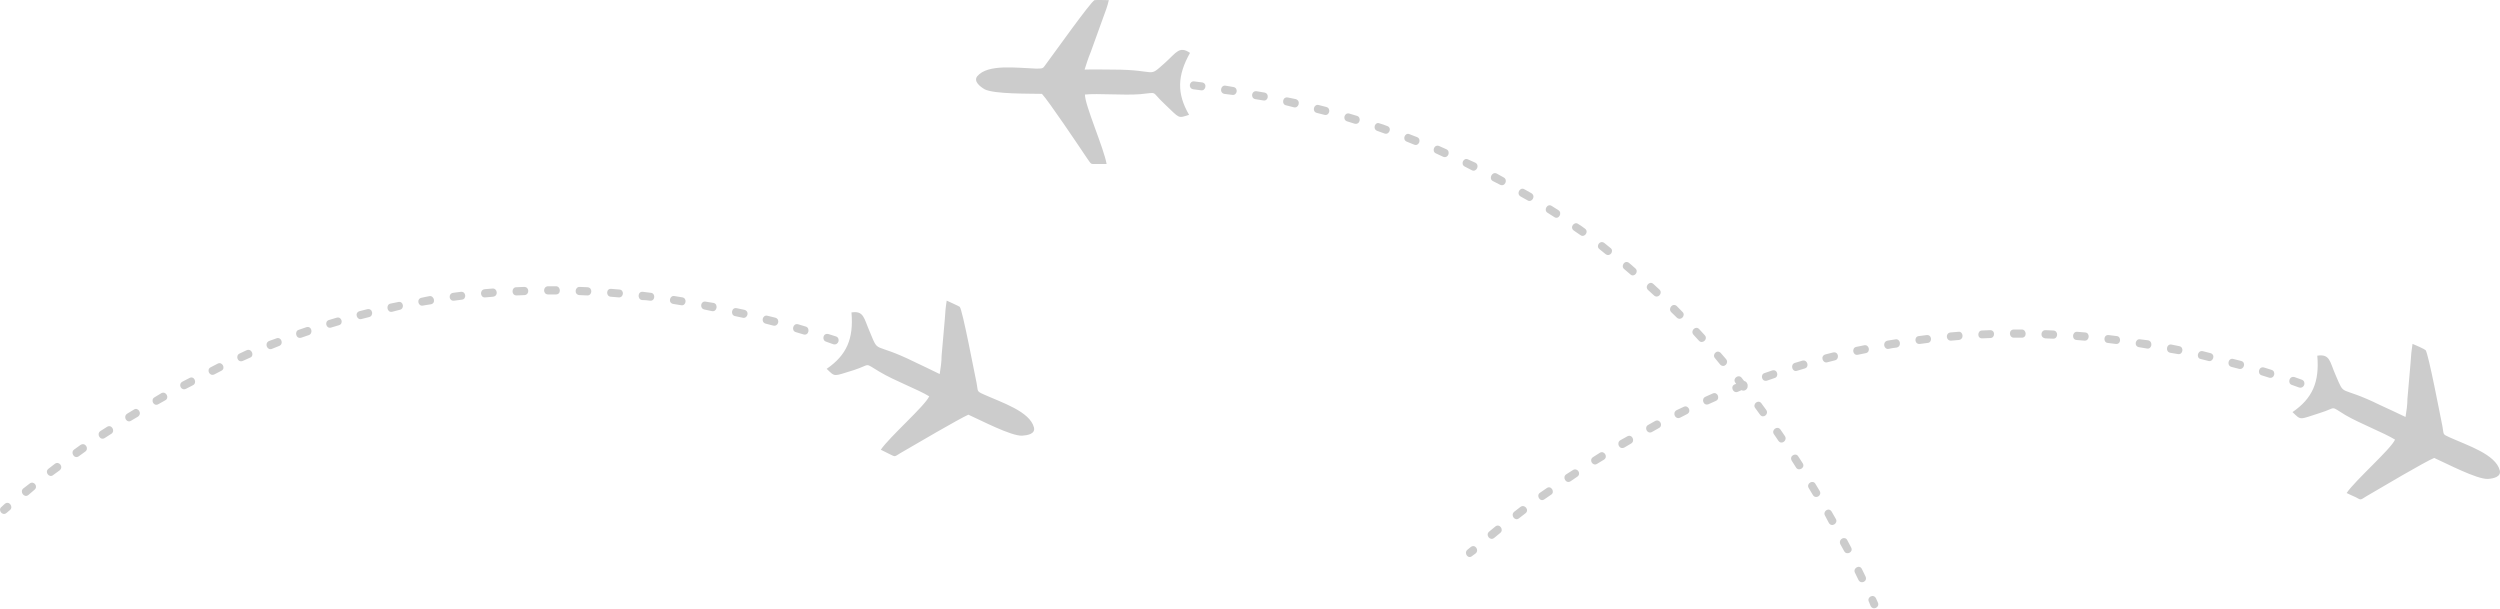
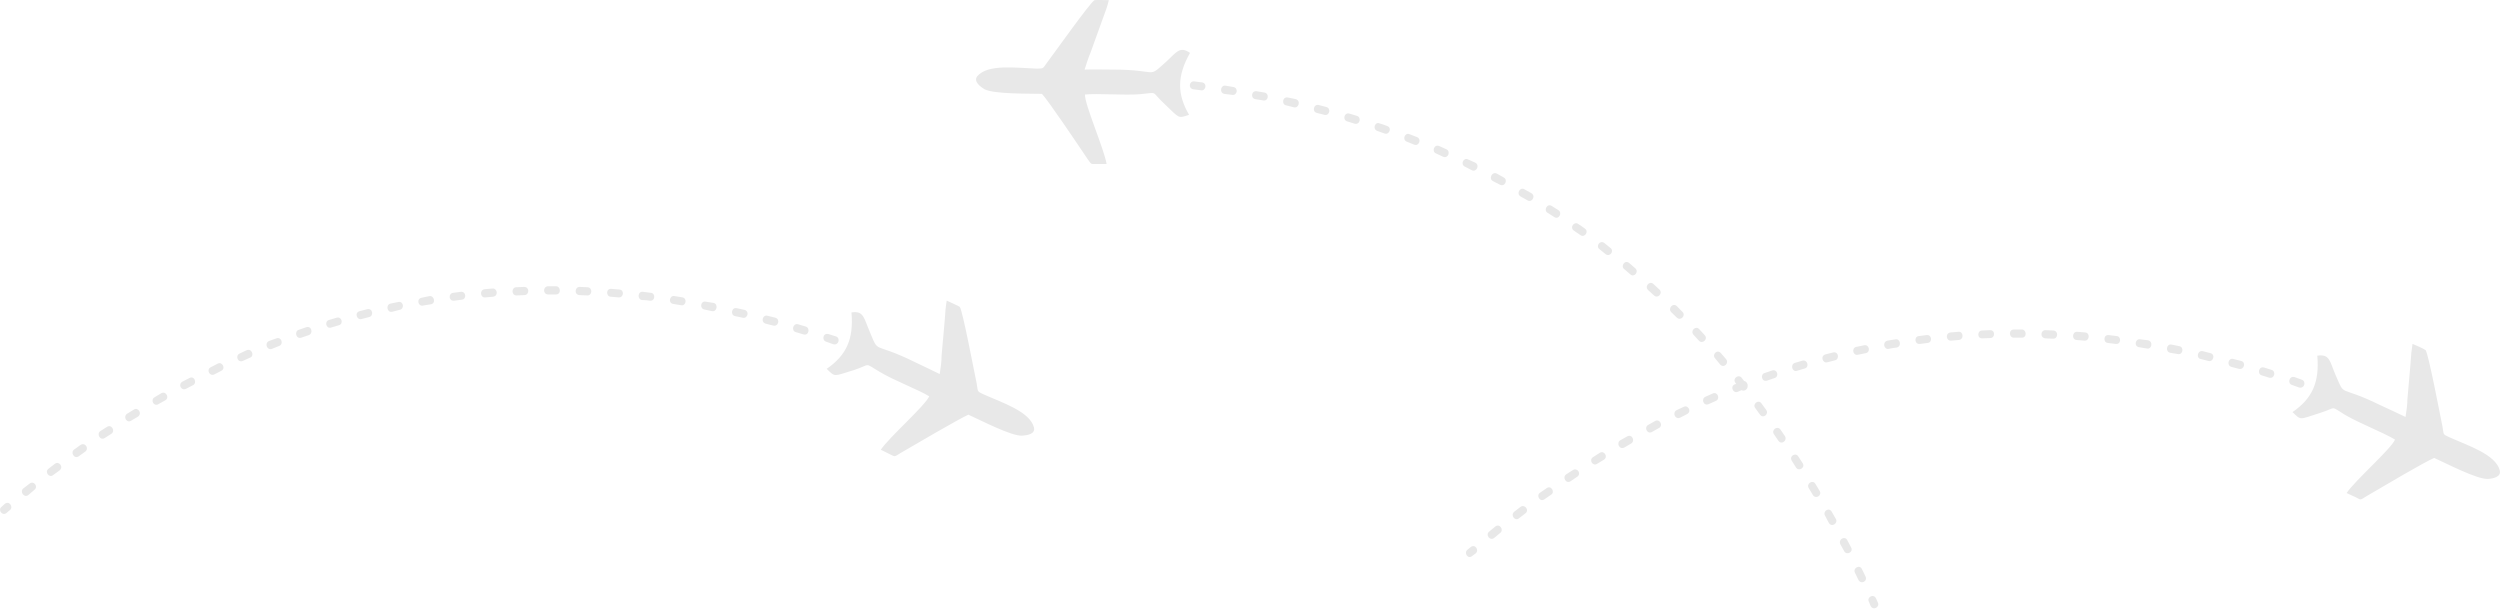
<svg xmlns="http://www.w3.org/2000/svg" width="785" height="191" viewBox="0 0 785 191" fill="none">
-   <path fill-rule="evenodd" clip-rule="evenodd" d="M259.576 115.816C262.371 118.495 261.57 118.182 268.073 116.222C273.776 114.366 271.071 113.751 276.177 116.732C280.775 119.516 288.281 122.288 291.775 124.445C290.467 127.426 279.276 137.204 276.571 141.217C277.574 141.728 278.374 142.145 279.468 142.656C281.169 143.479 280.764 143.479 282.77 142.25C287.165 139.675 301.276 131.439 304.071 130.21C307.767 131.857 317.573 137.007 320.965 136.798C322.565 136.694 325.169 136.288 324.662 134.223C323.365 129.178 314.563 126.405 308.861 123.83C306.561 122.798 307.159 122.903 306.663 120.328C306.054 117.555 302.256 97.385 301.366 96.353C300.971 96.039 297.872 94.706 297.263 94.392C296.959 96.248 296.768 98.301 296.666 100.261L295.663 111.686C295.663 113.542 295.359 115.7 295.066 117.451C292.462 116.117 289.87 114.98 287.165 113.647C273.765 107.058 276.165 111.489 273.066 104.077C271.263 99.96 271.263 97.489 267.363 98.104C268.073 106.351 265.876 111.489 259.576 115.816ZM373.372 36.061C369.765 37.198 370.577 37.302 365.573 32.558C361.177 28.441 363.871 29.055 357.977 29.577C352.781 29.983 344.779 29.264 340.677 29.682C340.575 32.871 346.672 46.663 347.473 51.499C346.368 51.499 345.478 51.499 344.272 51.499C342.367 51.499 342.773 51.708 341.375 49.748C338.479 45.422 329.271 31.735 327.175 29.473C323.072 29.369 312.174 29.577 309.176 28.035C307.779 27.211 305.581 25.564 306.877 23.917C310.179 20.008 319.274 21.342 325.473 21.551C327.975 21.551 327.366 21.447 328.978 19.393C330.68 17.132 342.48 0.557 343.675 0.046C344.17 -0.058 347.574 0.046 348.171 0.046C347.766 1.902 347.067 3.746 346.368 5.602L342.469 16.401C341.77 18.048 341.071 20.205 340.564 21.852C343.46 21.748 346.368 21.852 349.366 21.852C364.164 21.852 360.062 24.833 366.069 19.486C369.36 16.505 370.363 14.336 373.665 16.61C369.664 23.72 369.472 29.369 373.372 36.061ZM374.972 25.564C373.473 25.355 372.966 27.721 374.679 28.035L377.08 28.348C378.579 28.661 379.187 26.19 377.486 25.877L374.972 25.564ZM587.35 190.223C588.15 191.87 590.348 190.629 589.649 189.191L589.052 187.857C588.252 186.314 586.054 187.544 586.854 188.993L587.35 190.223ZM583.552 182.092C584.352 183.635 586.55 182.51 585.75 180.955L584.645 178.693C583.946 177.151 581.749 178.38 582.447 179.819L583.552 182.092ZM579.055 173.033C579.754 174.471 582.053 173.439 581.253 171.897L580.058 169.635C579.359 168.196 577.162 169.229 577.86 170.876L579.055 173.033ZM574.254 164.183C575.156 165.726 577.252 164.288 576.452 162.942L575.156 160.68C574.254 159.138 572.259 160.576 573.059 161.91L574.254 164.183ZM569.25 155.438C570.152 156.876 572.248 155.542 571.346 154.104L570.05 151.946C569.25 150.508 567.052 151.842 567.954 153.28L569.25 155.438ZM563.953 146.796C564.753 148.13 566.951 146.901 566.049 145.463L564.652 143.305C563.851 141.971 561.654 143.201 562.657 144.743L563.953 146.796ZM558.453 138.457C559.456 139.791 561.349 138.248 560.448 136.914L559.05 134.861C558.047 133.527 556.052 135.07 557.055 136.404L558.453 138.457ZM552.66 130.221C553.663 131.555 555.557 130.013 554.565 128.679L553.066 126.626C552.063 125.292 550.169 126.939 551.172 128.168L552.66 130.221ZM546.856 122.508C547.757 123.019 548.851 122.195 548.76 121.174C548.862 120.56 548.366 119.736 547.656 119.632L546.856 118.599C545.853 117.37 543.858 118.912 544.951 120.246L545.154 120.56L544.76 120.664C543.159 121.279 544.162 123.645 545.661 123.03L546.856 122.508ZM540.15 114.482C541.356 115.723 543.046 113.971 541.953 112.73L540.353 110.874C539.158 109.541 537.456 111.385 538.55 112.521L540.15 114.482ZM533.455 106.966C534.56 108.195 536.453 106.455 535.259 105.214L533.557 103.358C532.452 102.129 530.66 103.869 531.754 105.11L533.455 106.966ZM526.558 99.763C527.854 100.899 529.454 98.939 528.26 97.907L526.558 96.155C525.262 94.914 523.661 96.874 524.755 98.011L526.558 99.763ZM519.356 92.768C520.562 93.905 522.253 92.049 521.058 90.913L519.153 89.161C517.959 88.025 516.257 89.985 517.553 91.121L519.356 92.768ZM511.963 86.18C513.067 87.213 514.758 85.357 513.462 84.232L511.557 82.585C510.16 81.448 508.762 83.617 510.058 84.545L511.963 86.18ZM504.164 79.801C505.561 80.833 506.959 78.769 505.663 77.841L503.758 76.298C502.361 75.266 500.963 77.33 502.259 78.258L504.164 79.801ZM496.263 73.827C497.458 74.755 499.058 72.795 497.661 71.774C496.962 71.264 496.263 70.742 495.565 70.336C494.37 69.408 492.77 71.368 494.167 72.389C494.855 72.899 495.553 73.317 496.263 73.827ZM488.059 68.167C489.456 69.095 490.662 66.833 489.355 66.01L487.258 64.676C485.861 63.748 484.554 66.01 485.962 66.833L488.059 68.167ZM479.662 62.924C480.958 63.748 482.356 61.59 480.857 60.663L478.659 59.433C477.363 58.609 475.966 60.767 477.464 61.695L479.662 62.924ZM470.961 57.983C472.562 58.807 473.565 56.441 472.167 55.721L469.97 54.492C468.471 53.773 467.366 56.139 468.764 56.858L470.961 57.983ZM462.159 53.46C463.557 54.179 464.763 51.917 463.264 51.093C462.464 50.78 461.765 50.374 460.965 50.061C459.567 49.342 458.463 51.604 459.962 52.323C460.66 52.729 461.461 53.042 462.159 53.46ZM453.166 49.238C454.766 49.852 455.566 47.486 454.169 46.871L451.87 45.839C450.269 45.224 449.469 47.683 450.968 48.205L453.166 49.238ZM444.059 45.422C445.558 46.036 446.46 43.67 444.961 43.055L442.56 42.127C441.163 41.513 440.16 43.879 441.76 44.494L444.059 45.422ZM434.761 41.93C436.26 42.441 437.162 40.074 435.561 39.564C434.761 39.251 433.961 38.949 433.161 38.74C431.763 38.126 430.862 40.492 432.462 41.107C433.262 41.408 433.961 41.617 434.761 41.93ZM425.362 38.845C427.064 39.251 427.56 36.792 426.061 36.374L423.66 35.655C422.06 35.249 421.462 37.708 423.063 38.126L425.362 38.845ZM415.861 36.061C417.461 36.479 418.059 34.008 416.458 33.591L414.058 32.976C412.559 32.57 411.86 35.029 413.46 35.446L415.861 36.061ZM406.27 33.695C407.769 34.101 408.569 31.642 406.867 31.12L404.365 30.61C402.663 30.297 402.359 32.871 403.869 33.08L406.27 33.695ZM396.668 31.538C398.268 31.851 398.662 29.38 397.062 29.067L394.661 28.661C392.96 28.348 392.565 30.818 394.166 31.132L396.668 31.538ZM386.874 29.786C388.474 30.099 388.97 27.629 387.268 27.316L384.868 26.91C383.267 26.596 382.771 29.171 384.473 29.485L386.874 29.786ZM719.844 129.398C722.65 132.077 721.839 131.764 728.342 129.711C734.044 127.96 731.34 127.241 736.445 130.326C741.043 133.005 748.549 135.882 752.043 138.039C750.747 141.02 739.544 150.798 736.84 154.811C737.843 155.322 738.643 155.635 739.736 156.145C741.438 157.073 741.032 157.073 743.038 155.832C747.434 153.257 761.533 144.917 764.339 143.792C768.036 145.439 777.841 150.589 781.233 150.38C782.834 150.276 785.437 149.766 784.93 147.701C783.634 142.656 774.832 139.883 769.129 137.308C766.83 136.276 767.427 136.485 766.931 133.91C766.334 131.033 762.525 110.967 761.634 109.935C761.33 109.622 758.14 108.183 757.532 107.975C757.228 109.831 757.025 111.779 756.934 113.739L755.931 125.269C755.931 127.02 755.627 129.282 755.334 130.929C752.731 129.688 750.138 128.458 747.434 127.229C734.033 120.641 736.535 125.072 733.334 117.66C731.531 113.542 731.633 111.072 727.632 111.686C728.342 119.933 726.144 125.083 719.844 129.398ZM722.74 119.214C724.239 119.724 723.642 122.091 721.94 121.685L719.641 120.861C718.243 120.444 718.739 117.985 720.441 118.391L722.74 119.214ZM462.261 174.576C460.965 175.713 459.567 173.648 460.762 172.627L461.765 171.804C463.162 170.667 464.56 172.732 463.365 173.764L462.261 174.576ZM469.158 168.916C467.862 169.948 466.363 167.988 467.558 166.955L469.553 165.308C470.849 164.276 472.348 166.341 471.052 167.361L469.158 168.916ZM476.957 162.745C475.763 163.777 474.162 161.817 475.458 160.692L477.453 159.149C478.749 158.221 480.35 160.182 478.952 161.214L476.957 162.745ZM484.959 156.771C483.562 157.804 482.254 155.542 483.562 154.718L485.658 153.28C487.056 152.248 488.363 154.521 487.056 155.333L484.959 156.771ZM493.164 151.111C491.767 152.039 490.459 149.882 491.767 148.954L493.863 147.62C495.26 146.692 496.658 148.757 495.26 149.685L493.164 151.111ZM501.459 145.66C500.163 146.483 498.765 144.43 500.264 143.502L502.361 142.168C503.657 141.345 505.054 143.398 503.657 144.326L501.459 145.66ZM510.058 140.51C508.458 141.333 507.455 139.071 508.762 138.248L510.96 137.018C512.459 136.195 513.563 138.457 512.155 139.28L510.058 140.51ZM518.658 135.673C517.159 136.392 516.155 134.13 517.553 133.411L519.751 132.17C521.25 131.451 522.354 133.713 520.855 134.432L518.658 135.673ZM527.561 131.149C526.062 131.869 524.958 129.607 526.468 128.783L528.666 127.751C530.063 127.032 531.269 129.189 529.77 130.013L527.561 131.149ZM536.453 126.927C534.853 127.542 534.053 125.176 535.552 124.561L537.851 123.529C539.35 122.914 540.251 125.28 538.752 125.895L536.453 126.927ZM554.858 119.516C553.156 120.026 552.66 117.555 554.058 117.149L556.458 116.326C558.16 115.816 558.656 118.286 557.258 118.692L554.858 119.516ZM564.257 116.43C562.758 116.941 562.059 114.47 563.558 113.96L565.959 113.241C567.559 112.823 568.258 115.294 566.658 115.711L564.257 116.43ZM573.758 113.763C572.361 114.169 571.459 111.814 573.161 111.292L575.561 110.677C577.365 110.271 577.658 112.835 576.159 113.148L573.758 113.763ZM583.349 111.396C581.749 111.71 581.354 109.239 582.853 108.926L585.355 108.415C586.956 108.102 587.451 110.573 585.862 110.886L583.349 111.396ZM593.053 109.541C591.554 109.854 590.957 107.383 592.658 106.966C593.459 106.861 594.36 106.652 595.16 106.56C596.659 106.246 597.257 108.717 595.555 109.135C594.755 109.227 593.853 109.332 593.053 109.541ZM602.847 107.998C601.145 108.207 600.942 105.632 602.542 105.527L604.943 105.214C606.645 105.005 606.848 107.58 605.247 107.685L602.847 107.998ZM612.652 106.966C611.052 107.07 610.747 104.599 612.449 104.391L614.951 104.182C616.45 103.973 616.844 106.548 615.053 106.757L612.652 106.966ZM622.446 106.246C620.744 106.351 620.845 103.776 622.344 103.776L624.846 103.671C626.548 103.567 626.548 106.142 624.948 106.142L622.446 106.246ZM632.352 106.038C630.752 106.038 630.651 103.463 632.352 103.463C633.153 103.463 634.054 103.463 634.854 103.463C636.353 103.463 636.556 106.038 634.854 106.038C633.942 106.038 633.153 106.038 632.352 106.038ZM642.248 106.246C640.445 106.038 640.749 103.567 642.349 103.671L644.75 103.776C646.452 103.88 646.249 106.455 644.648 106.351L642.248 106.246ZM652.042 106.757C650.441 106.652 650.644 104.077 652.245 104.182L654.747 104.391C656.347 104.495 656.144 107.07 654.544 106.966L652.042 106.757ZM661.847 107.685C660.348 107.58 660.449 105.005 662.151 105.214C662.951 105.319 663.853 105.423 664.653 105.527C666.152 105.632 666.051 108.207 664.349 107.998C663.549 107.893 662.748 107.789 661.847 107.685ZM671.641 109.019C669.939 108.705 670.536 106.246 672.035 106.548L674.548 106.861C676.149 107.279 675.653 109.749 674.154 109.436L671.641 109.019ZM681.446 110.77C679.846 110.457 680.24 107.893 681.84 108.195L684.342 108.705C685.841 109.019 685.447 111.489 683.846 111.176L681.446 110.77ZM691.048 112.73C689.549 112.521 689.944 109.958 691.646 110.26L694.046 110.874C695.748 111.292 694.948 113.751 693.449 113.345L691.048 112.73ZM700.639 115.201C699.039 114.69 699.738 112.22 701.338 112.73L703.739 113.345C705.339 113.751 704.64 116.222 703.04 115.816L700.639 115.201ZM710.242 117.88C708.641 117.474 709.239 114.899 710.94 115.41L713.239 116.129C714.738 116.535 714.243 119.005 712.541 118.599L710.242 117.88ZM262.483 105.632C263.982 106.142 263.385 108.508 261.683 108.102L259.384 107.279C257.986 106.861 258.381 104.402 260.184 104.913L262.483 105.632ZM2.004 161.098C0.708 162.13 -0.791 160.066 0.505 159.138L1.508 158.21C2.905 157.073 4.303 159.242 3.108 160.17L2.004 161.098ZM8.901 155.438C7.594 156.47 6.106 154.405 7.301 153.385L9.307 151.842C10.603 150.81 12.113 152.77 10.806 153.802L8.901 155.438ZM16.7 149.163C15.506 150.195 13.905 148.235 15.201 147.202L17.196 145.66C18.492 144.627 20.093 146.588 18.695 147.713L16.7 149.163ZM24.702 143.294C23.305 144.221 21.997 142.064 23.305 141.136L25.299 139.698C26.798 138.77 28.106 140.939 26.697 141.855L24.702 143.294ZM32.896 137.529C31.498 138.457 30.202 136.299 31.498 135.371L33.594 134.038C34.992 133.11 36.299 135.279 34.992 136.195L32.896 137.529ZM41.202 132.077C39.895 133.005 38.497 130.941 39.895 129.92L42.092 128.586C43.287 127.762 44.786 129.816 43.287 130.848L41.202 132.077ZM49.7 126.927C48.201 127.751 47.198 125.489 48.494 124.77L50.691 123.436C52.191 122.717 53.295 124.979 51.886 125.698L49.7 126.927ZM58.389 122.091C56.89 122.81 55.786 120.652 57.296 119.829L59.494 118.692C60.993 117.869 61.996 120.235 60.598 120.954L58.389 122.091ZM67.293 117.567C65.794 118.286 64.689 116.024 66.188 115.305L68.386 114.169C69.783 113.449 70.978 115.711 69.49 116.43L67.293 117.567ZM76.196 113.345C74.596 113.96 73.796 111.594 75.295 110.979L77.492 109.947C79.093 109.332 79.994 111.802 78.495 112.313L76.196 113.345ZM85.393 109.541C83.894 110.155 82.902 107.789 84.491 107.07L86.79 106.246C88.289 105.632 89.191 107.998 87.692 108.613L85.393 109.541ZM94.589 106.038C92.888 106.548 92.392 103.985 93.789 103.567L96.19 102.744C97.892 102.233 98.388 104.704 96.99 105.214L94.589 106.038ZM103.989 102.848C102.388 103.358 101.791 100.899 103.29 100.482L105.691 99.763C107.291 99.252 107.99 101.723 106.389 102.129L103.989 102.848ZM113.49 100.18C112.092 100.586 111.191 98.22 112.892 97.71L115.293 97.095C117.096 96.689 117.4 99.252 115.89 99.565L113.49 100.18ZM123.092 97.907C121.492 98.22 121.097 95.645 122.596 95.332L125.098 94.822C126.698 94.508 127.104 96.979 125.493 97.292L123.092 97.907ZM132.784 95.958C131.285 96.271 130.677 93.801 132.39 93.488C133.19 93.279 133.99 93.174 134.892 92.977C136.289 92.769 136.988 95.239 135.286 95.552C134.385 95.645 133.585 95.854 132.784 95.958ZM142.59 94.415C140.888 94.624 140.685 92.154 142.285 91.945L144.686 91.632C146.388 91.423 146.591 93.998 144.99 94.102L142.59 94.415ZM152.384 93.383C150.783 93.592 150.49 91.017 152.181 90.808L154.683 90.599C156.182 90.495 156.587 92.966 154.784 93.174L152.384 93.383ZM162.189 92.768C160.487 92.768 160.588 90.194 162.087 90.194L164.589 90.089C166.291 90.089 166.291 92.56 164.691 92.664L162.189 92.768ZM172.084 92.455C170.484 92.455 170.382 89.985 172.084 89.88C172.884 89.88 173.786 89.88 174.586 89.88C176.085 89.88 176.288 92.455 174.586 92.455C173.684 92.455 172.884 92.455 172.084 92.455ZM181.979 92.664C180.176 92.56 180.48 89.985 182.081 90.089L184.481 90.194C186.183 90.298 185.98 92.873 184.38 92.768L181.979 92.664ZM191.785 93.174C190.184 93.07 190.286 90.495 191.987 90.704L194.489 90.913C196.09 91.017 195.887 93.488 194.287 93.383L191.785 93.174ZM201.578 94.207C200.08 93.998 200.181 91.423 201.883 91.632C202.683 91.736 203.585 91.841 204.385 91.945C205.884 92.049 205.782 94.624 204.08 94.415C203.28 94.311 202.48 94.207 201.578 94.207ZM211.384 95.436C209.682 95.123 210.29 92.664 211.778 92.966L214.28 93.372C215.88 93.685 215.385 96.155 213.886 95.842L211.384 95.436ZM221.189 97.188C219.588 96.874 219.983 94.415 221.583 94.717L224.074 95.123C225.573 95.436 225.178 98 223.578 97.698L221.189 97.188ZM230.78 99.252C229.281 98.939 229.675 96.376 231.377 96.782L233.778 97.292C235.48 97.802 234.679 100.18 233.18 99.763L230.78 99.252ZM240.382 101.618C238.782 101.108 239.48 98.742 240.979 99.148L243.481 99.763C245.082 100.273 244.383 102.639 242.783 102.233L240.382 101.618ZM249.883 104.286C248.384 103.88 248.981 101.41 250.582 101.816L252.982 102.535C254.481 102.941 253.985 105.516 252.284 105.005L249.883 104.286Z" fill="#CCCCCC" />
+   <path fill-rule="evenodd" clip-rule="evenodd" d="M259.576 115.816C262.371 118.495 261.57 118.182 268.073 116.222C273.776 114.366 271.071 113.751 276.177 116.732C280.775 119.516 288.281 122.288 291.775 124.445C290.467 127.426 279.276 137.204 276.571 141.217C277.574 141.728 278.374 142.145 279.468 142.656C281.169 143.479 280.764 143.479 282.77 142.25C287.165 139.675 301.276 131.439 304.071 130.21C307.767 131.857 317.573 137.007 320.965 136.798C322.565 136.694 325.169 136.288 324.662 134.223C323.365 129.178 314.563 126.405 308.861 123.83C306.561 122.798 307.159 122.903 306.663 120.328C306.054 117.555 302.256 97.385 301.366 96.353C300.971 96.039 297.872 94.706 297.263 94.392C296.959 96.248 296.768 98.301 296.666 100.261L295.663 111.686C295.663 113.542 295.359 115.7 295.066 117.451C292.462 116.117 289.87 114.98 287.165 113.647C273.765 107.058 276.165 111.489 273.066 104.077C271.263 99.96 271.263 97.489 267.363 98.104C268.073 106.351 265.876 111.489 259.576 115.816ZM373.372 36.061C369.765 37.198 370.577 37.302 365.573 32.558C361.177 28.441 363.871 29.055 357.977 29.577C352.781 29.983 344.779 29.264 340.677 29.682C340.575 32.871 346.672 46.663 347.473 51.499C346.368 51.499 345.478 51.499 344.272 51.499C342.367 51.499 342.773 51.708 341.375 49.748C338.479 45.422 329.271 31.735 327.175 29.473C323.072 29.369 312.174 29.577 309.176 28.035C307.779 27.211 305.581 25.564 306.877 23.917C310.179 20.008 319.274 21.342 325.473 21.551C327.975 21.551 327.366 21.447 328.978 19.393C330.68 17.132 342.48 0.557 343.675 0.046C344.17 -0.058 347.574 0.046 348.171 0.046C347.766 1.902 347.067 3.746 346.368 5.602L342.469 16.401C341.77 18.048 341.071 20.205 340.564 21.852C343.46 21.748 346.368 21.852 349.366 21.852C364.164 21.852 360.062 24.833 366.069 19.486C369.36 16.505 370.363 14.336 373.665 16.61C369.664 23.72 369.472 29.369 373.372 36.061ZM374.972 25.564C373.473 25.355 372.966 27.721 374.679 28.035L377.08 28.348C378.579 28.661 379.187 26.19 377.486 25.877L374.972 25.564ZM587.35 190.223C588.15 191.87 590.348 190.629 589.649 189.191L589.052 187.857C588.252 186.314 586.054 187.544 586.854 188.993L587.35 190.223ZM583.552 182.092C584.352 183.635 586.55 182.51 585.75 180.955L584.645 178.693C583.946 177.151 581.749 178.38 582.447 179.819L583.552 182.092ZM579.055 173.033C579.754 174.471 582.053 173.439 581.253 171.897L580.058 169.635C579.359 168.196 577.162 169.229 577.86 170.876L579.055 173.033ZM574.254 164.183C575.156 165.726 577.252 164.288 576.452 162.942L575.156 160.68C574.254 159.138 572.259 160.576 573.059 161.91L574.254 164.183ZM569.25 155.438C570.152 156.876 572.248 155.542 571.346 154.104L570.05 151.946C569.25 150.508 567.052 151.842 567.954 153.28L569.25 155.438ZM563.953 146.796C564.753 148.13 566.951 146.901 566.049 145.463L564.652 143.305C563.851 141.971 561.654 143.201 562.657 144.743L563.953 146.796ZM558.453 138.457C559.456 139.791 561.349 138.248 560.448 136.914L559.05 134.861C558.047 133.527 556.052 135.07 557.055 136.404L558.453 138.457ZM552.66 130.221C553.663 131.555 555.557 130.013 554.565 128.679L553.066 126.626C552.063 125.292 550.169 126.939 551.172 128.168L552.66 130.221ZM546.856 122.508C547.757 123.019 548.851 122.195 548.76 121.174C548.862 120.56 548.366 119.736 547.656 119.632L546.856 118.599C545.853 117.37 543.858 118.912 544.951 120.246L545.154 120.56L544.76 120.664C543.159 121.279 544.162 123.645 545.661 123.03L546.856 122.508ZM540.15 114.482C541.356 115.723 543.046 113.971 541.953 112.73L540.353 110.874C539.158 109.541 537.456 111.385 538.55 112.521L540.15 114.482ZM533.455 106.966C534.56 108.195 536.453 106.455 535.259 105.214L533.557 103.358C532.452 102.129 530.66 103.869 531.754 105.11L533.455 106.966ZM526.558 99.763C527.854 100.899 529.454 98.939 528.26 97.907L526.558 96.155C525.262 94.914 523.661 96.874 524.755 98.011L526.558 99.763ZM519.356 92.768C520.562 93.905 522.253 92.049 521.058 90.913L519.153 89.161C517.959 88.025 516.257 89.985 517.553 91.121L519.356 92.768ZM511.963 86.18C513.067 87.213 514.758 85.357 513.462 84.232L511.557 82.585C510.16 81.448 508.762 83.617 510.058 84.545L511.963 86.18ZM504.164 79.801C505.561 80.833 506.959 78.769 505.663 77.841L503.758 76.298C502.361 75.266 500.963 77.33 502.259 78.258L504.164 79.801ZM496.263 73.827C497.458 74.755 499.058 72.795 497.661 71.774C496.962 71.264 496.263 70.742 495.565 70.336C494.37 69.408 492.77 71.368 494.167 72.389C494.855 72.899 495.553 73.317 496.263 73.827ZM488.059 68.167C489.456 69.095 490.662 66.833 489.355 66.01L487.258 64.676C485.861 63.748 484.554 66.01 485.962 66.833L488.059 68.167ZM479.662 62.924C480.958 63.748 482.356 61.59 480.857 60.663L478.659 59.433C477.363 58.609 475.966 60.767 477.464 61.695L479.662 62.924ZM470.961 57.983C472.562 58.807 473.565 56.441 472.167 55.721L469.97 54.492C468.471 53.773 467.366 56.139 468.764 56.858L470.961 57.983ZM462.159 53.46C463.557 54.179 464.763 51.917 463.264 51.093C462.464 50.78 461.765 50.374 460.965 50.061C459.567 49.342 458.463 51.604 459.962 52.323C460.66 52.729 461.461 53.042 462.159 53.46ZM453.166 49.238C454.766 49.852 455.566 47.486 454.169 46.871L451.87 45.839C450.269 45.224 449.469 47.683 450.968 48.205L453.166 49.238ZM444.059 45.422C445.558 46.036 446.46 43.67 444.961 43.055L442.56 42.127C441.163 41.513 440.16 43.879 441.76 44.494L444.059 45.422ZM434.761 41.93C436.26 42.441 437.162 40.074 435.561 39.564C434.761 39.251 433.961 38.949 433.161 38.74C431.763 38.126 430.862 40.492 432.462 41.107C433.262 41.408 433.961 41.617 434.761 41.93ZM425.362 38.845C427.064 39.251 427.56 36.792 426.061 36.374L423.66 35.655C422.06 35.249 421.462 37.708 423.063 38.126L425.362 38.845ZM415.861 36.061C417.461 36.479 418.059 34.008 416.458 33.591L414.058 32.976C412.559 32.57 411.86 35.029 413.46 35.446L415.861 36.061ZM406.27 33.695C407.769 34.101 408.569 31.642 406.867 31.12L404.365 30.61C402.663 30.297 402.359 32.871 403.869 33.08L406.27 33.695ZM396.668 31.538C398.268 31.851 398.662 29.38 397.062 29.067L394.661 28.661C392.96 28.348 392.565 30.818 394.166 31.132L396.668 31.538ZM386.874 29.786C388.474 30.099 388.97 27.629 387.268 27.316L384.868 26.91C383.267 26.596 382.771 29.171 384.473 29.485L386.874 29.786ZM719.844 129.398C722.65 132.077 721.839 131.764 728.342 129.711C734.044 127.96 731.34 127.241 736.445 130.326C741.043 133.005 748.549 135.882 752.043 138.039C750.747 141.02 739.544 150.798 736.84 154.811C737.843 155.322 738.643 155.635 739.736 156.145C741.438 157.073 741.032 157.073 743.038 155.832C747.434 153.257 761.533 144.917 764.339 143.792C768.036 145.439 777.841 150.589 781.233 150.38C782.834 150.276 785.437 149.766 784.93 147.701C783.634 142.656 774.832 139.883 769.129 137.308C766.83 136.276 767.427 136.485 766.931 133.91C766.334 131.033 762.525 110.967 761.634 109.935C761.33 109.622 758.14 108.183 757.532 107.975C757.228 109.831 757.025 111.779 756.934 113.739L755.931 125.269C755.931 127.02 755.627 129.282 755.334 130.929C752.731 129.688 750.138 128.458 747.434 127.229C734.033 120.641 736.535 125.072 733.334 117.66C731.531 113.542 731.633 111.072 727.632 111.686C728.342 119.933 726.144 125.083 719.844 129.398ZM722.74 119.214C724.239 119.724 723.642 122.091 721.94 121.685L719.641 120.861C718.243 120.444 718.739 117.985 720.441 118.391L722.74 119.214ZM462.261 174.576C460.965 175.713 459.567 173.648 460.762 172.627L461.765 171.804C463.162 170.667 464.56 172.732 463.365 173.764L462.261 174.576ZM469.158 168.916C467.862 169.948 466.363 167.988 467.558 166.955L469.553 165.308C470.849 164.276 472.348 166.341 471.052 167.361L469.158 168.916ZM476.957 162.745C475.763 163.777 474.162 161.817 475.458 160.692L477.453 159.149C478.749 158.221 480.35 160.182 478.952 161.214L476.957 162.745ZM484.959 156.771C483.562 157.804 482.254 155.542 483.562 154.718L485.658 153.28C487.056 152.248 488.363 154.521 487.056 155.333L484.959 156.771ZM493.164 151.111C491.767 152.039 490.459 149.882 491.767 148.954L493.863 147.62C495.26 146.692 496.658 148.757 495.26 149.685L493.164 151.111ZM501.459 145.66C500.163 146.483 498.765 144.43 500.264 143.502L502.361 142.168C503.657 141.345 505.054 143.398 503.657 144.326L501.459 145.66ZM510.058 140.51C508.458 141.333 507.455 139.071 508.762 138.248L510.96 137.018C512.459 136.195 513.563 138.457 512.155 139.28L510.058 140.51ZM518.658 135.673C517.159 136.392 516.155 134.13 517.553 133.411L519.751 132.17C521.25 131.451 522.354 133.713 520.855 134.432L518.658 135.673ZM527.561 131.149C526.062 131.869 524.958 129.607 526.468 128.783L528.666 127.751C530.063 127.032 531.269 129.189 529.77 130.013L527.561 131.149ZM536.453 126.927C534.853 127.542 534.053 125.176 535.552 124.561L537.851 123.529C539.35 122.914 540.251 125.28 538.752 125.895L536.453 126.927ZM554.858 119.516C553.156 120.026 552.66 117.555 554.058 117.149L556.458 116.326C558.16 115.816 558.656 118.286 557.258 118.692L554.858 119.516ZM564.257 116.43C562.758 116.941 562.059 114.47 563.558 113.96L565.959 113.241C567.559 112.823 568.258 115.294 566.658 115.711L564.257 116.43ZM573.758 113.763C572.361 114.169 571.459 111.814 573.161 111.292L575.561 110.677C577.365 110.271 577.658 112.835 576.159 113.148L573.758 113.763ZM583.349 111.396C581.749 111.71 581.354 109.239 582.853 108.926L585.355 108.415C586.956 108.102 587.451 110.573 585.862 110.886L583.349 111.396ZM593.053 109.541C591.554 109.854 590.957 107.383 592.658 106.966C593.459 106.861 594.36 106.652 595.16 106.56C596.659 106.246 597.257 108.717 595.555 109.135C594.755 109.227 593.853 109.332 593.053 109.541ZM602.847 107.998C601.145 108.207 600.942 105.632 602.542 105.527L604.943 105.214C606.645 105.005 606.848 107.58 605.247 107.685L602.847 107.998ZM612.652 106.966C611.052 107.07 610.747 104.599 612.449 104.391L614.951 104.182C616.45 103.973 616.844 106.548 615.053 106.757L612.652 106.966ZM622.446 106.246C620.744 106.351 620.845 103.776 622.344 103.776L624.846 103.671C626.548 103.567 626.548 106.142 624.948 106.142L622.446 106.246ZM632.352 106.038C630.752 106.038 630.651 103.463 632.352 103.463C633.153 103.463 634.054 103.463 634.854 103.463C636.353 103.463 636.556 106.038 634.854 106.038C633.942 106.038 633.153 106.038 632.352 106.038ZM642.248 106.246C640.445 106.038 640.749 103.567 642.349 103.671L644.75 103.776C646.452 103.88 646.249 106.455 644.648 106.351L642.248 106.246ZM652.042 106.757C650.441 106.652 650.644 104.077 652.245 104.182L654.747 104.391C656.347 104.495 656.144 107.07 654.544 106.966L652.042 106.757ZM661.847 107.685C660.348 107.58 660.449 105.005 662.151 105.214C662.951 105.319 663.853 105.423 664.653 105.527C666.152 105.632 666.051 108.207 664.349 107.998C663.549 107.893 662.748 107.789 661.847 107.685ZM671.641 109.019C669.939 108.705 670.536 106.246 672.035 106.548L674.548 106.861C676.149 107.279 675.653 109.749 674.154 109.436L671.641 109.019ZM681.446 110.77C679.846 110.457 680.24 107.893 681.84 108.195L684.342 108.705C685.841 109.019 685.447 111.489 683.846 111.176L681.446 110.77ZM691.048 112.73C689.549 112.521 689.944 109.958 691.646 110.26L694.046 110.874C695.748 111.292 694.948 113.751 693.449 113.345L691.048 112.73ZM700.639 115.201C699.039 114.69 699.738 112.22 701.338 112.73L703.739 113.345C705.339 113.751 704.64 116.222 703.04 115.816L700.639 115.201ZM710.242 117.88C708.641 117.474 709.239 114.899 710.94 115.41L713.239 116.129C714.738 116.535 714.243 119.005 712.541 118.599L710.242 117.88ZM262.483 105.632C263.982 106.142 263.385 108.508 261.683 108.102L259.384 107.279C257.986 106.861 258.381 104.402 260.184 104.913L262.483 105.632ZM2.004 161.098C0.708 162.13 -0.791 160.066 0.505 159.138L1.508 158.21C2.905 157.073 4.303 159.242 3.108 160.17L2.004 161.098ZM8.901 155.438C7.594 156.47 6.106 154.405 7.301 153.385L9.307 151.842C10.603 150.81 12.113 152.77 10.806 153.802L8.901 155.438ZM16.7 149.163C15.506 150.195 13.905 148.235 15.201 147.202L17.196 145.66C18.492 144.627 20.093 146.588 18.695 147.713L16.7 149.163ZM24.702 143.294C23.305 144.221 21.997 142.064 23.305 141.136L25.299 139.698C26.798 138.77 28.106 140.939 26.697 141.855L24.702 143.294ZM32.896 137.529C31.498 138.457 30.202 136.299 31.498 135.371L33.594 134.038C34.992 133.11 36.299 135.279 34.992 136.195L32.896 137.529ZM41.202 132.077C39.895 133.005 38.497 130.941 39.895 129.92L42.092 128.586C43.287 127.762 44.786 129.816 43.287 130.848L41.202 132.077ZM49.7 126.927C48.201 127.751 47.198 125.489 48.494 124.77L50.691 123.436C52.191 122.717 53.295 124.979 51.886 125.698L49.7 126.927ZM58.389 122.091C56.89 122.81 55.786 120.652 57.296 119.829L59.494 118.692C60.993 117.869 61.996 120.235 60.598 120.954L58.389 122.091ZM67.293 117.567C65.794 118.286 64.689 116.024 66.188 115.305L68.386 114.169C69.783 113.449 70.978 115.711 69.49 116.43L67.293 117.567ZM76.196 113.345C74.596 113.96 73.796 111.594 75.295 110.979L77.492 109.947C79.093 109.332 79.994 111.802 78.495 112.313L76.196 113.345ZM85.393 109.541C83.894 110.155 82.902 107.789 84.491 107.07L86.79 106.246C88.289 105.632 89.191 107.998 87.692 108.613L85.393 109.541ZM94.589 106.038C92.888 106.548 92.392 103.985 93.789 103.567L96.19 102.744C97.892 102.233 98.388 104.704 96.99 105.214L94.589 106.038ZM103.989 102.848C102.388 103.358 101.791 100.899 103.29 100.482L105.691 99.763C107.291 99.252 107.99 101.723 106.389 102.129L103.989 102.848ZM113.49 100.18C112.092 100.586 111.191 98.22 112.892 97.71L115.293 97.095C117.096 96.689 117.4 99.252 115.89 99.565L113.49 100.18ZM123.092 97.907C121.492 98.22 121.097 95.645 122.596 95.332L125.098 94.822C126.698 94.508 127.104 96.979 125.493 97.292L123.092 97.907ZM132.784 95.958C131.285 96.271 130.677 93.801 132.39 93.488C133.19 93.279 133.99 93.174 134.892 92.977C136.289 92.769 136.988 95.239 135.286 95.552C134.385 95.645 133.585 95.854 132.784 95.958ZM142.59 94.415C140.888 94.624 140.685 92.154 142.285 91.945L144.686 91.632C146.388 91.423 146.591 93.998 144.99 94.102L142.59 94.415ZM152.384 93.383C150.783 93.592 150.49 91.017 152.181 90.808L154.683 90.599C156.182 90.495 156.587 92.966 154.784 93.174L152.384 93.383ZM162.189 92.768C160.487 92.768 160.588 90.194 162.087 90.194L164.589 90.089C166.291 90.089 166.291 92.56 164.691 92.664L162.189 92.768ZM172.084 92.455C170.484 92.455 170.382 89.985 172.084 89.88C172.884 89.88 173.786 89.88 174.586 89.88C176.085 89.88 176.288 92.455 174.586 92.455C173.684 92.455 172.884 92.455 172.084 92.455ZM181.979 92.664C180.176 92.56 180.48 89.985 182.081 90.089L184.481 90.194C186.183 90.298 185.98 92.873 184.38 92.768L181.979 92.664ZM191.785 93.174C190.184 93.07 190.286 90.495 191.987 90.704L194.489 90.913C196.09 91.017 195.887 93.488 194.287 93.383L191.785 93.174ZM201.578 94.207C200.08 93.998 200.181 91.423 201.883 91.632C202.683 91.736 203.585 91.841 204.385 91.945C205.884 92.049 205.782 94.624 204.08 94.415C203.28 94.311 202.48 94.207 201.578 94.207ZM211.384 95.436C209.682 95.123 210.29 92.664 211.778 92.966L214.28 93.372C215.88 93.685 215.385 96.155 213.886 95.842L211.384 95.436ZM221.189 97.188C219.588 96.874 219.983 94.415 221.583 94.717L224.074 95.123C225.573 95.436 225.178 98 223.578 97.698L221.189 97.188ZM230.78 99.252C229.281 98.939 229.675 96.376 231.377 96.782L233.778 97.292C235.48 97.802 234.679 100.18 233.18 99.763L230.78 99.252ZM240.382 101.618C238.782 101.108 239.48 98.742 240.979 99.148L243.481 99.763C245.082 100.273 244.383 102.639 242.783 102.233L240.382 101.618ZM249.883 104.286C248.384 103.88 248.981 101.41 250.582 101.816L252.982 102.535C254.481 102.941 253.985 105.516 252.284 105.005L249.883 104.286Z" fill="#E8E8E8" />
</svg>
